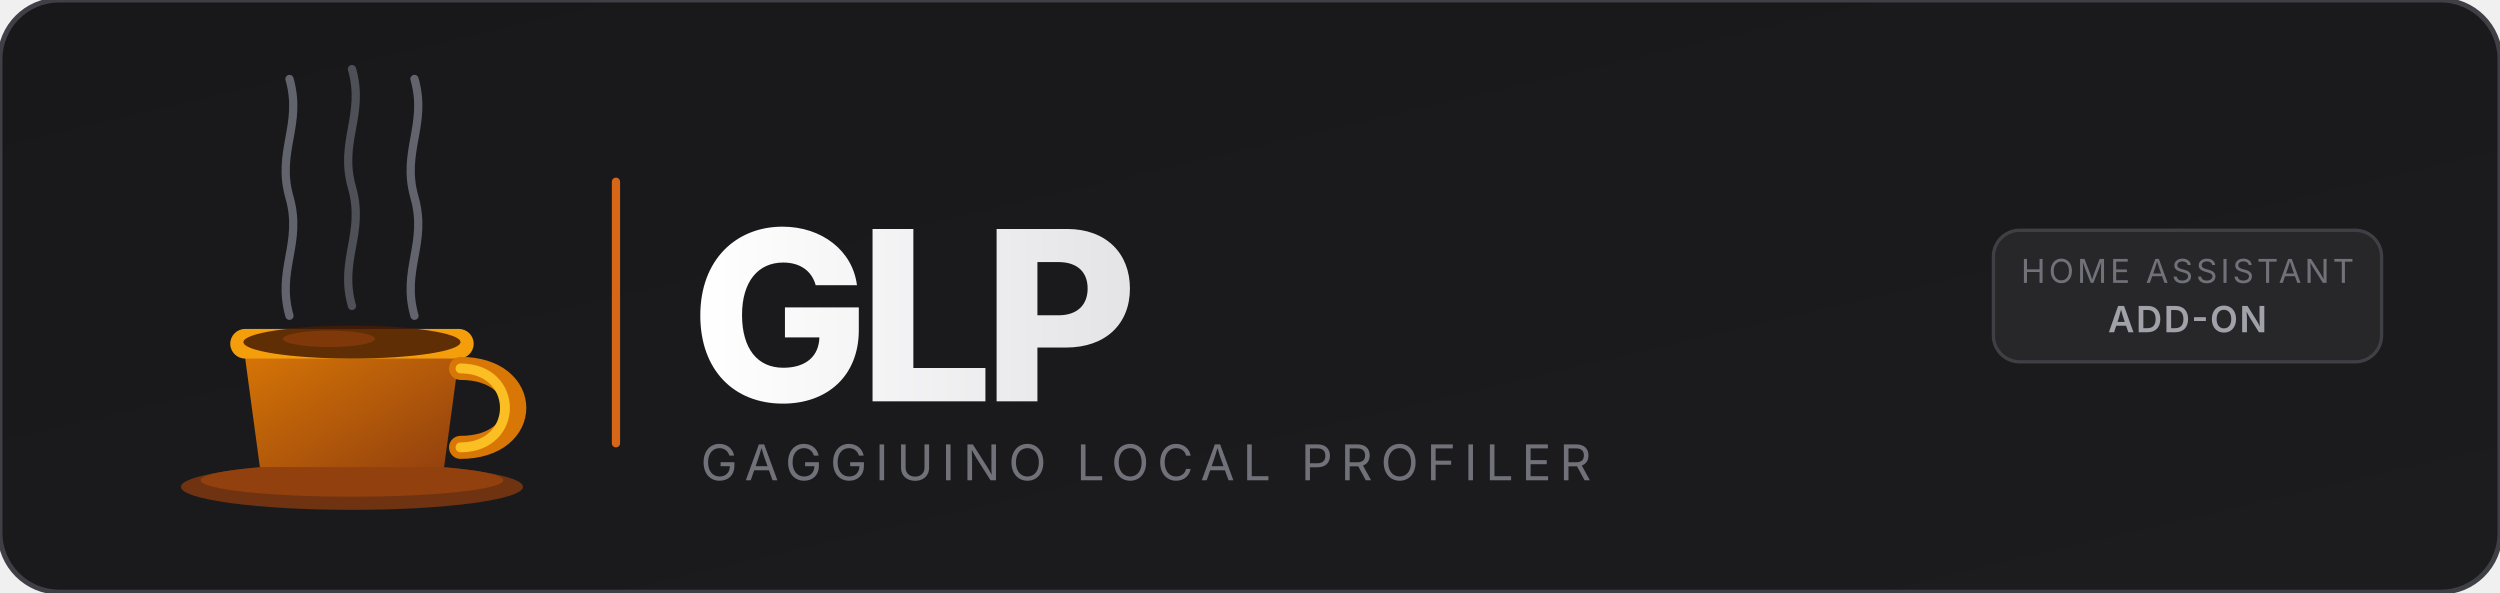
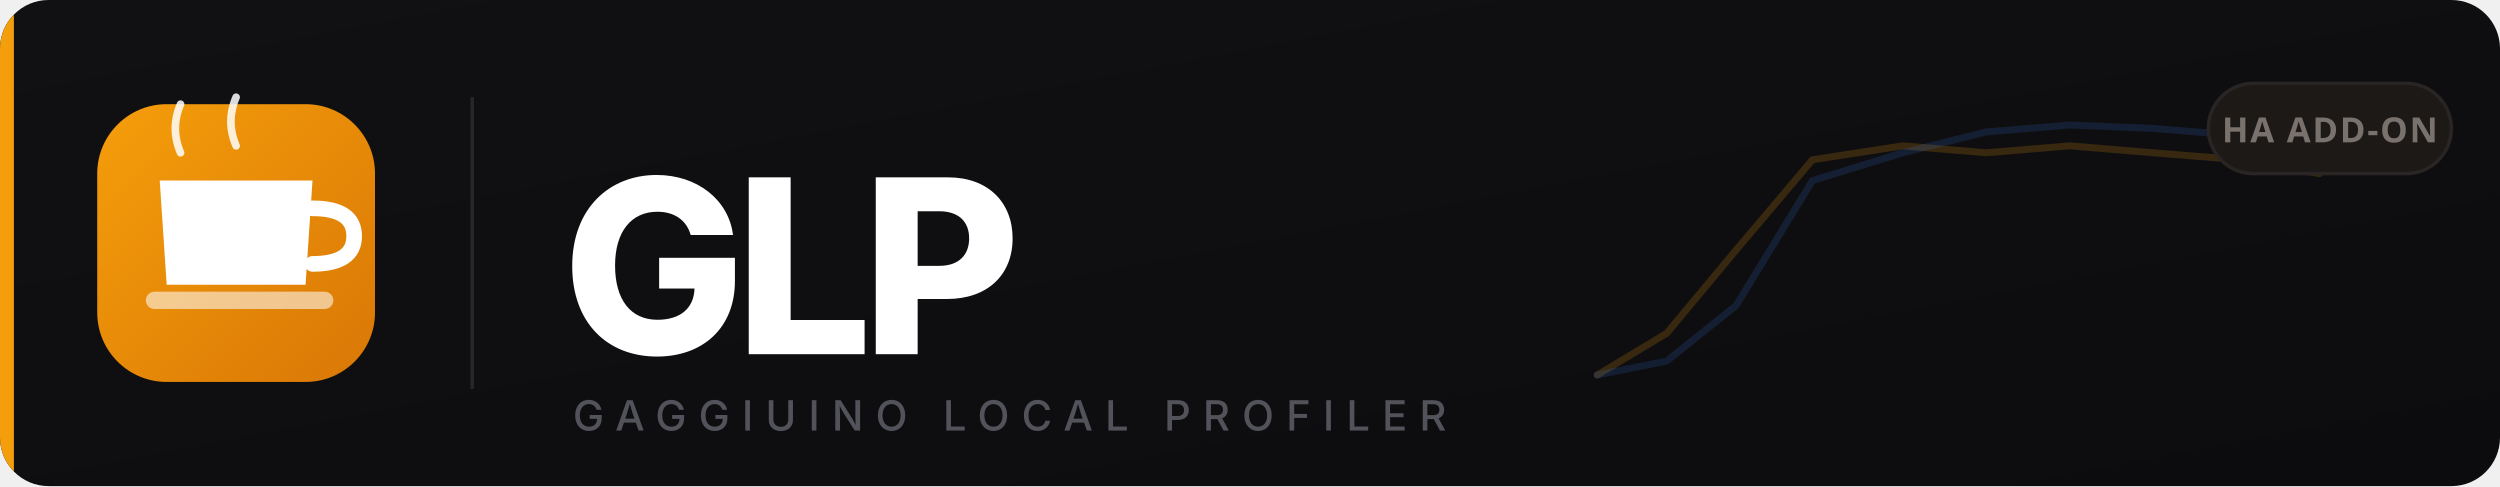
- <svg xmlns="http://www.w3.org/2000/svg" viewBox="0 0 760 180" width="760" height="180">
+ <svg xmlns="http://www.w3.org/2000/svg" viewBox="0 0 720 140" width="720" height="140">
  <defs>
-     <linearGradient id="bg" x1="0%" y1="0%" x2="100%" y2="100%">
-       <stop offset="0%" stop-color="#18181b" />
-       <stop offset="100%" stop-color="#1c1c1f" />
+     <linearGradient id="bg" x1="0" y1="0" x2="1" y2="1">
+       <stop offset="0%" stop-color="#111113" />
+       <stop offset="100%" stop-color="#0c0c0e" />
    </linearGradient>
-     <linearGradient id="cupGrad" x1="0%" y1="0%" x2="100%" y2="100%">
-       <stop offset="0%" stop-color="#d97706" />
-       <stop offset="100%" stop-color="#92400e" />
+     <linearGradient id="iconBg" x1="0" y1="0" x2="1" y2="1">
+       <stop offset="0%" stop-color="#f59e0b" />
+       <stop offset="100%" stop-color="#d97706" />
    </linearGradient>
-     <linearGradient id="glpGrad" x1="0%" y1="0%" x2="100%" y2="0%">
-       <stop offset="0%" stop-color="#ffffff" />
-       <stop offset="100%" stop-color="#e4e4e7" />
-     </linearGradient>
-     <filter id="glow">
-       <feGaussianBlur stdDeviation="3" result="blur" />
-       <feMerge>
-         <feMergeNode in="blur" />
-         <feMergeNode in="SourceGraphic" />
-       </feMerge>
-     </filter>
+     <clipPath id="bgClip">
+       <rect width="720" height="140" rx="14" />
+     </clipPath>
  </defs>
-   <rect width="760" height="180" rx="18" fill="url(#bg)" />
-   <rect width="760" height="180" rx="18" fill="none" stroke="#3f3f46" stroke-width="1.5" />
-   <ellipse cx="107" cy="148" rx="52" ry="7" fill="#78350f" opacity="0.9" />
-   <ellipse cx="107" cy="146" rx="46" ry="5" fill="#92400e" />
-   <path d="M 74 105 L 79 142 L 135 142 L 140 105 Z" fill="url(#cupGrad)" rx="4" />
-   <rect x="70" y="100" width="74" height="9" rx="4.5" fill="#f59e0b" />
-   <path d="M 140 112 C 162 112 162 136 140 136" fill="none" stroke="#d97706" stroke-width="7" stroke-linecap="round" />
-   <path d="M 140 112 C 158 112 158 136 140 136" fill="none" stroke="#fbbf24" stroke-width="3" stroke-linecap="round" />
-   <ellipse cx="107" cy="104" rx="33" ry="5" fill="#451a03" opacity="0.85" />
-   <ellipse cx="100" cy="103" rx="14" ry="2.5" fill="#92400e" opacity="0.6" />
-   <path d="M 88 96 C 84 82 92 74 88 60 C 84 46 92 38 88 24" fill="none" stroke="#9ca3af" stroke-width="2.5" stroke-linecap="round" opacity="0.55" />
-   <path d="M 107 93 C 103 79 111 71 107 57 C 103 43 111 35 107 21" fill="none" stroke="#9ca3af" stroke-width="2.5" stroke-linecap="round" opacity="0.4" />
-   <path d="M 126 96 C 122 82 130 74 126 60 C 122 46 130 38 126 24" fill="none" stroke="#9ca3af" stroke-width="2.5" stroke-linecap="round" opacity="0.55" />
-   <rect x="186" y="54" width="2.5" height="82" rx="1.25" fill="#f97316" opacity="0.85" />
-   <text x="210" y="122" font-family="-apple-system, BlinkMacSystemFont, 'Segoe UI', system-ui, sans-serif" font-size="72" font-weight="800" fill="url(#glpGrad)" letter-spacing="-3">GLP</text>
-   <text x="213" y="146" font-family="-apple-system, BlinkMacSystemFont, 'Segoe UI', system-ui, sans-serif" font-size="15" font-weight="400" fill="#71717a" letter-spacing="2.5">GAGGIUINO LOCAL PROFILER</text>
-   <rect x="606" y="70" width="118" height="40" rx="8" fill="#27272a" />
-   <rect x="606" y="70" width="118" height="40" rx="8" fill="none" stroke="#3f3f46" stroke-width="1" />
-   <text x="665" y="86" font-family="-apple-system, BlinkMacSystemFont, 'Segoe UI', system-ui, sans-serif" font-size="10" fill="#71717a" text-anchor="middle" letter-spacing="1">HOME ASSISTANT</text>
-   <text x="665" y="101" font-family="-apple-system, BlinkMacSystemFont, 'Segoe UI', system-ui, sans-serif" font-size="11" font-weight="600" fill="#a1a1aa" text-anchor="middle" letter-spacing="0.5">ADD-ON</text>
+   <rect width="720" height="140" rx="14" fill="url(#bg)" />
+   <rect width="4" height="140" rx="2" fill="#f59e0b" clip-path="url(#bgClip)" />
+   <rect x="28" y="30" width="80" height="80" rx="20" fill="url(#iconBg)" />
+   <path d="M 52,44 Q 49,37 52,30" fill="none" stroke="white" stroke-width="2.2" stroke-linecap="round" opacity="0.85" />
+   <path d="M 68,42 Q 65,35 68,28" fill="none" stroke="white" stroke-width="2.2" stroke-linecap="round" opacity="0.85" />
+   <path d="M 46,52 L 48,82 L 88,82 L 90,52 Z" fill="white" rx="2" />
+   <path d="M 90,60 Q 102,60 102,68 Q 102,76 90,76" fill="none" stroke="white" stroke-width="4.5" stroke-linecap="round" />
+   <rect x="42" y="84" width="54" height="5" rx="2.5" fill="rgba(255,255,255,0.55)" />
+   <line x1="136" y1="28" x2="136" y2="112" stroke="#27272a" stroke-width="1" />
+   <text x="162" y="102" font-family="'Inter', 'SF Pro Display', -apple-system, BlinkMacSystemFont, 'Segoe UI', sans-serif" font-size="70" font-weight="800" fill="white" letter-spacing="-3">GLP</text>
+   <text x="165" y="124" font-family="'Inter', -apple-system, BlinkMacSystemFont, 'Segoe UI', sans-serif" font-size="12" font-weight="500" fill="#52525b" letter-spacing="3.5">GAGGIUINO LOCAL PROFILER</text>
+   <polyline points="460,108 480,96 500,72 522,46 548,42 572,44 596,42 620,44 645,46 668,50" fill="none" stroke="#f59e0b" stroke-width="2" stroke-linecap="round" stroke-linejoin="round" opacity="0.18" />
+   <polyline points="460,108 480,104 500,88 522,52 548,44 572,38 596,36 620,37 645,39 668,43" fill="none" stroke="#3b82f6" stroke-width="2" stroke-linecap="round" stroke-linejoin="round" opacity="0.15" />
+   <rect x="636" y="24" width="70" height="26" rx="13" fill="#1c1917" />
+   <rect x="636" y="24" width="70" height="26" rx="13" fill="none" stroke="#292524" stroke-width="1" />
+   <text x="671" y="41" font-family="system-ui, sans-serif" font-size="10" font-weight="600" fill="#78716c" text-anchor="middle" letter-spacing="0.5">HA ADD-ON</text>
</svg>
